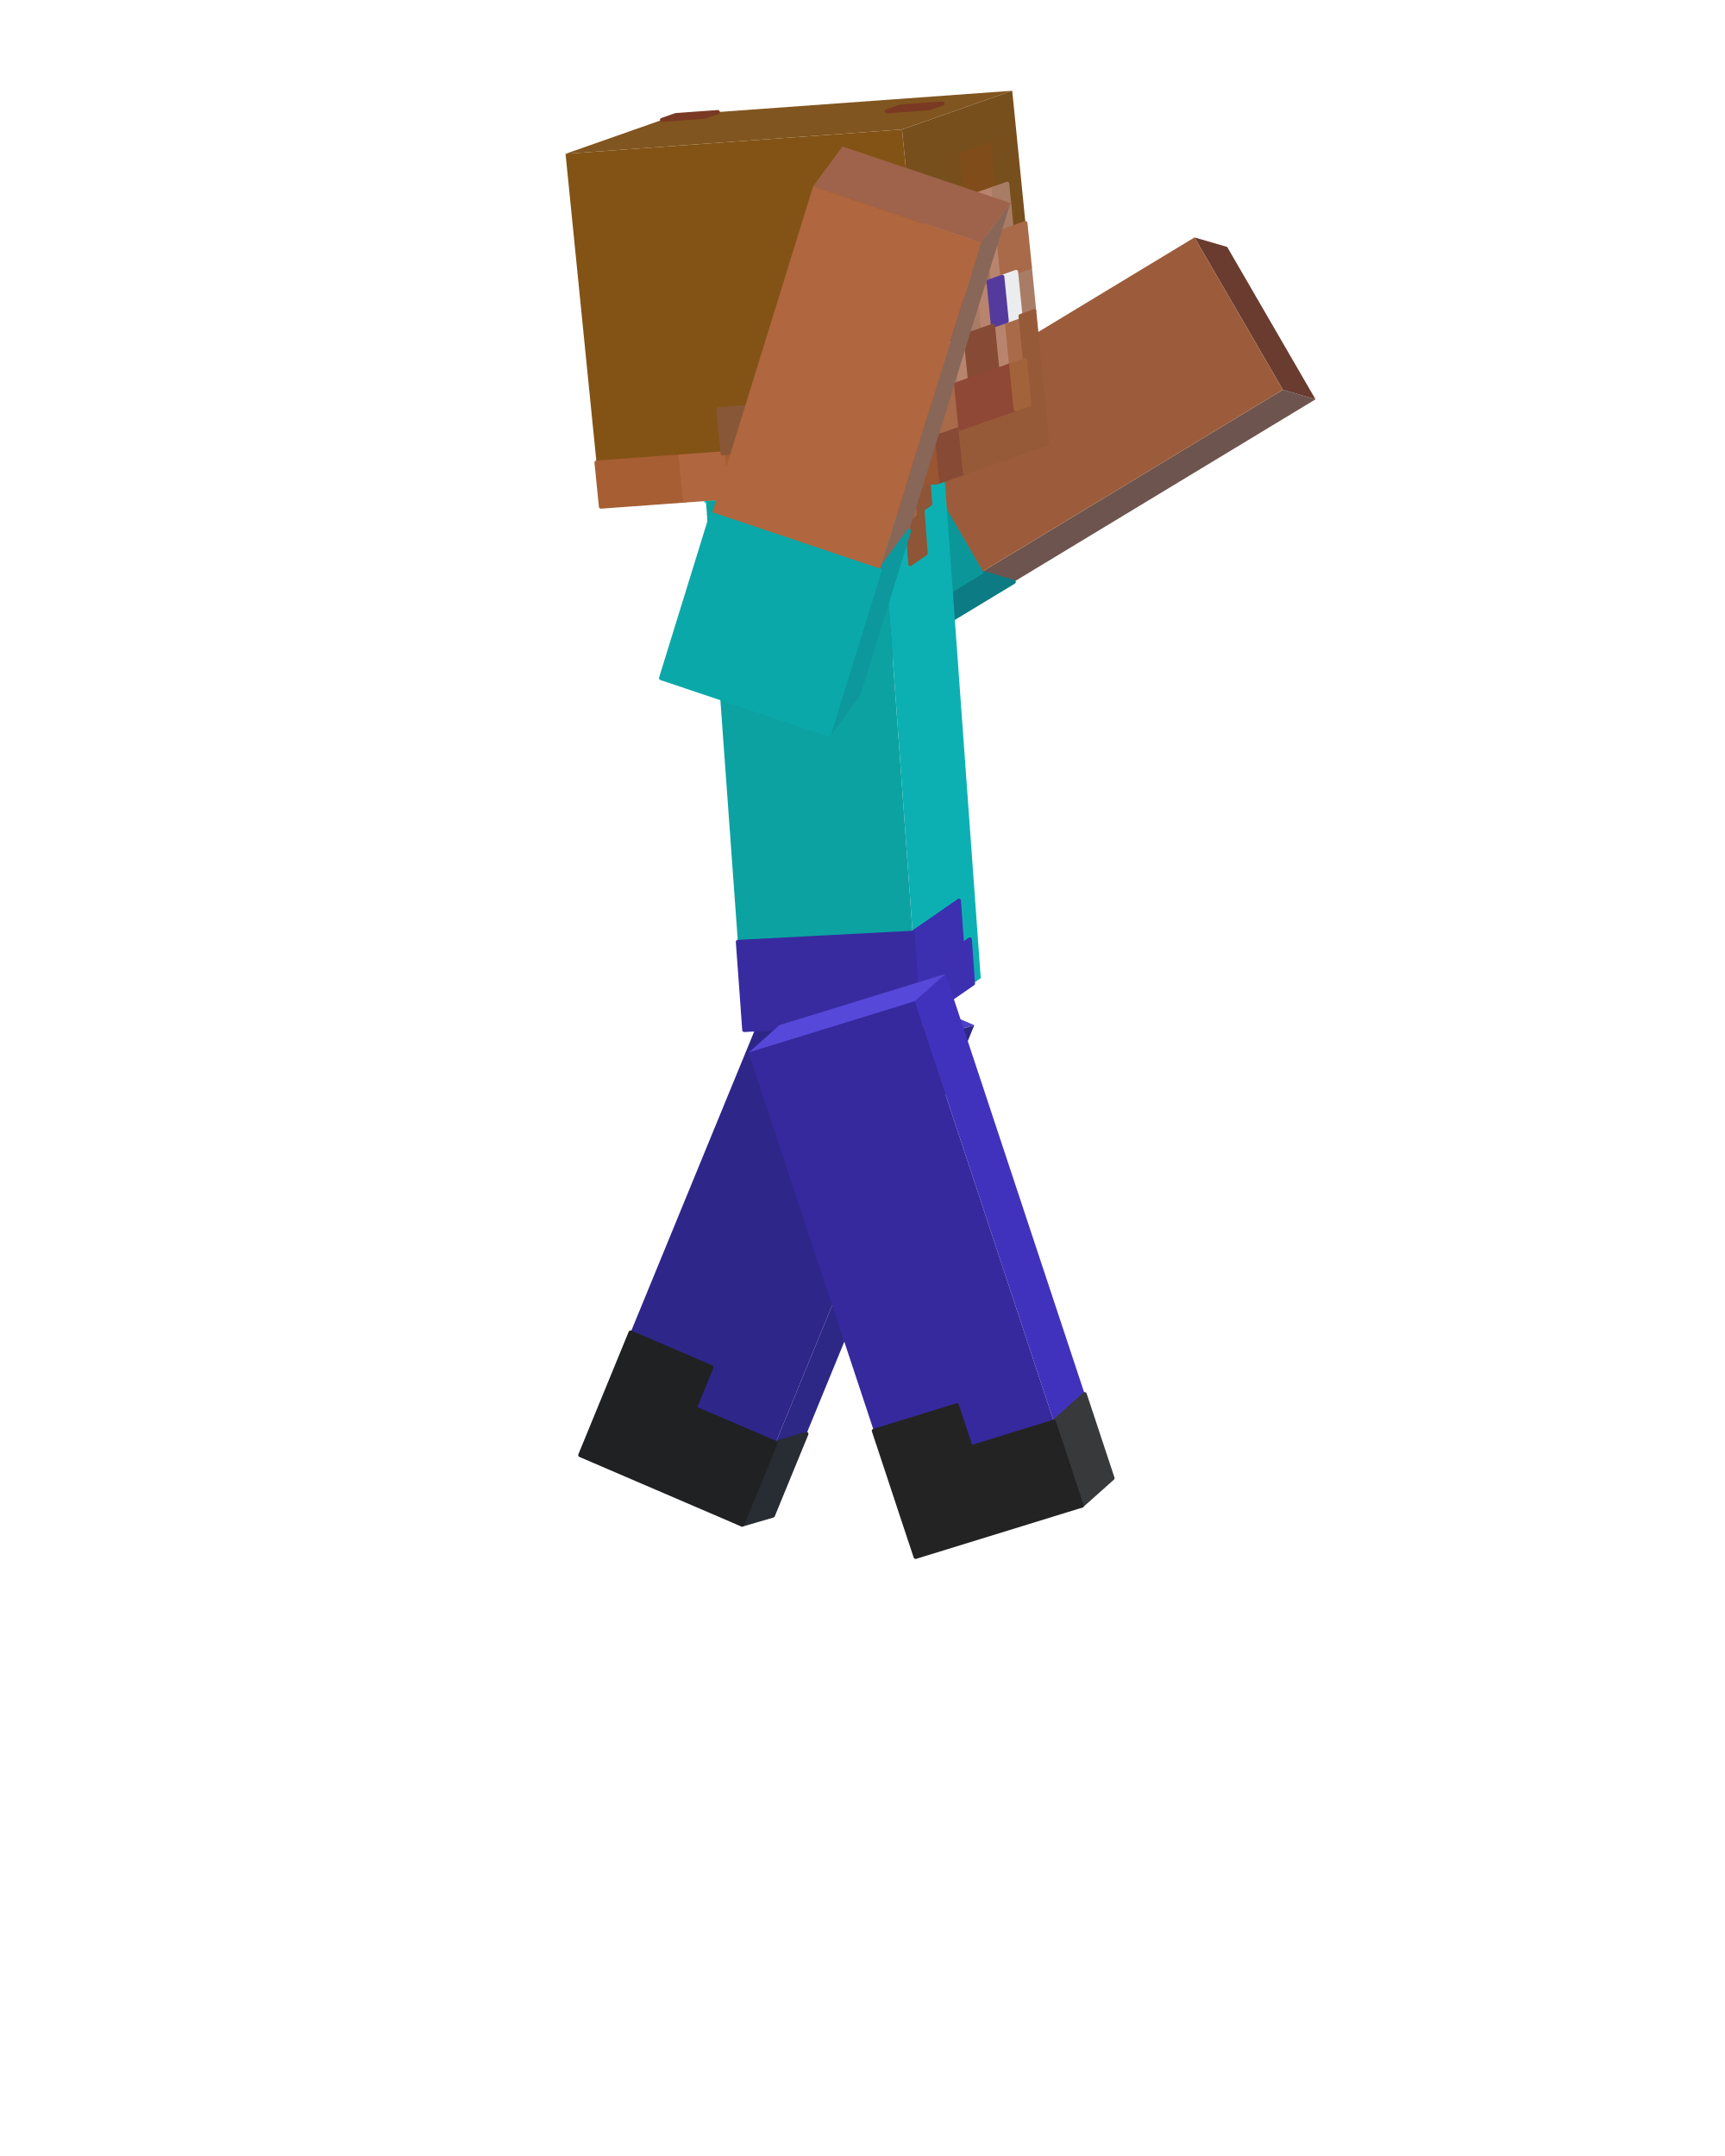
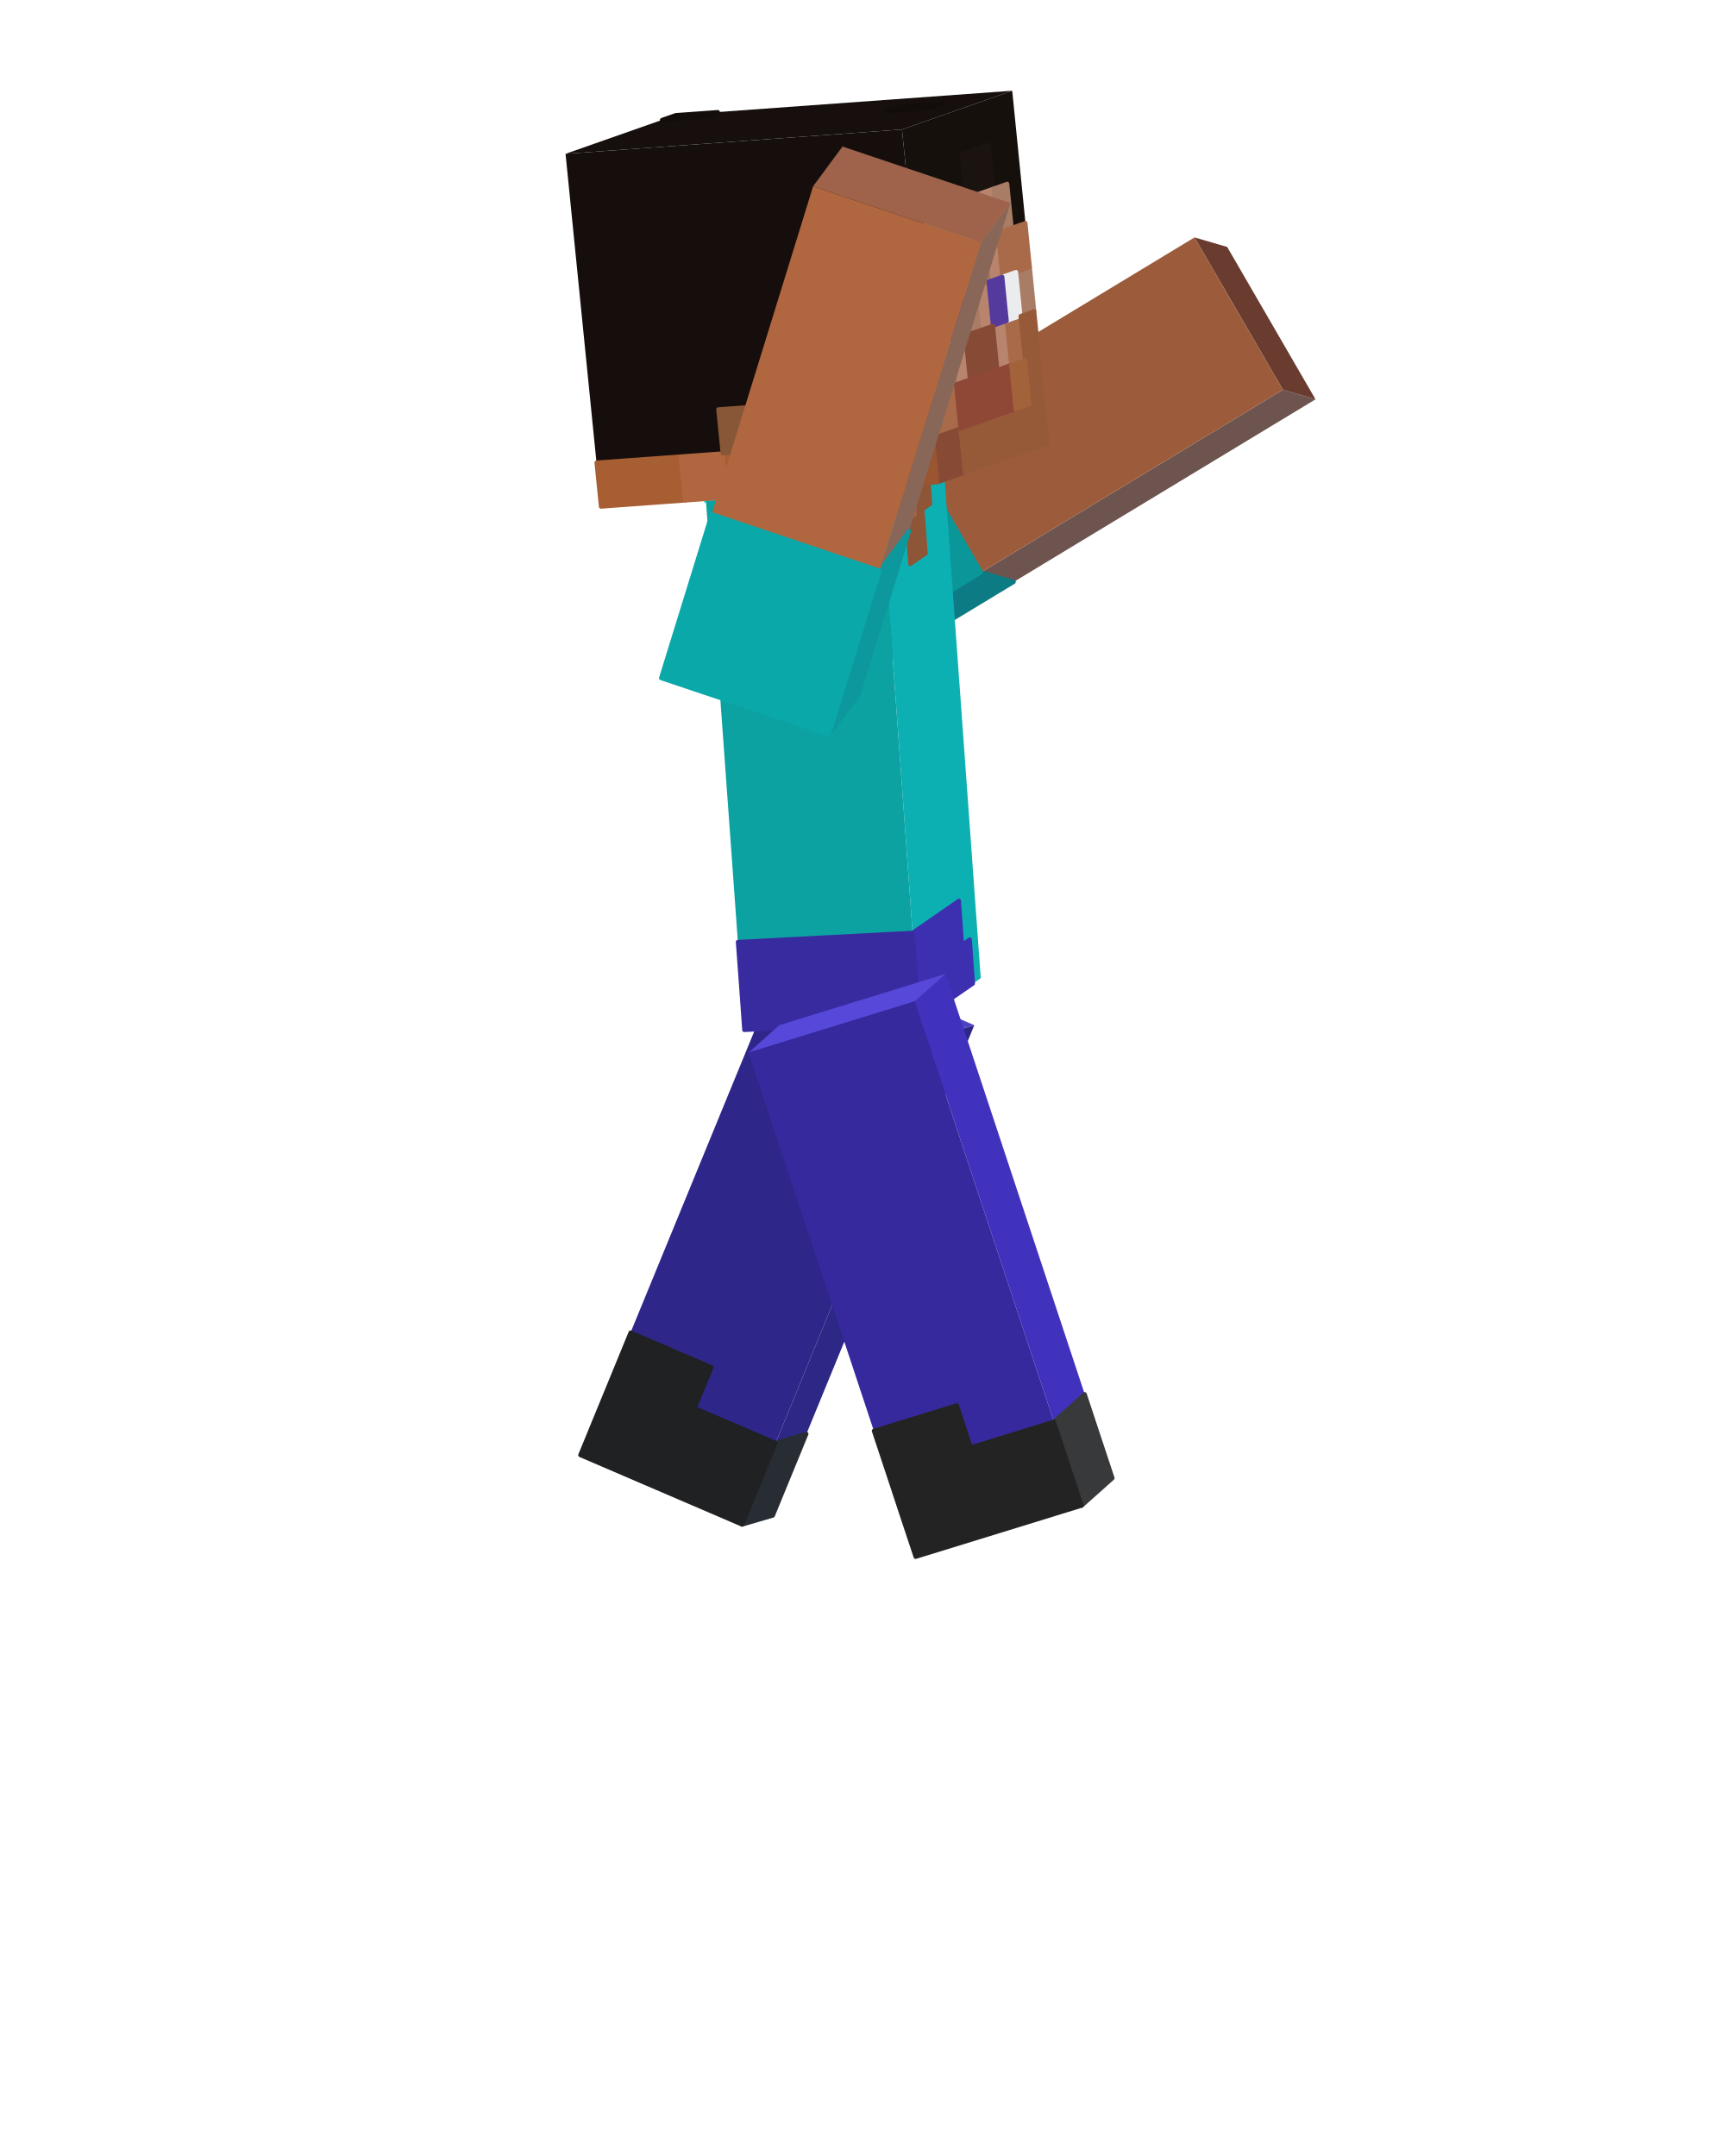
<svg xmlns="http://www.w3.org/2000/svg" viewBox="0 0 256 320" width="256" height="320" role="img" aria-labelledby="jump-apex-title">
  <g id="steve">
    <g id="arm-left" aria-label="Left arm">
      <g class="face" data-face="back">
        <path fill="#6d544e" d="M128.05 99.92L123.21 98.5L190.39 57.85L195.23 59.27Z" />
        <path fill="#0c7b83" stroke="#0c7b83" stroke-width=".6" stroke-linejoin="round" d="M128.05 99.92L123.21 98.5L128.81 95.12L133.65 96.53ZM133.65 96.53L128.81 95.12L134.41 91.73L139.25 93.15ZM139.25 93.15L134.41 91.73L140.01 88.34L144.85 89.76ZM144.85 89.76L140.01 88.34L145.61 84.95L150.45 86.37Z" />
      </g>
      <g class="face" data-face="bottom">
        <path fill="#693c2f" d="M177.27 35.24L182.12 36.65L195.23 59.27L190.39 57.85Z" />
      </g>
      <g class="face" data-face="nx">
        <path fill="#9c5c3b" d="M123.21 98.5L110.1 75.89L177.27 35.24L190.39 57.85Z" />
        <path fill="#0b9799" stroke="#0b9799" stroke-width=".6" stroke-linejoin="round" d="M123.21 98.5L110.1 75.89L115.69 72.5L128.81 95.12ZM128.81 95.12L115.69 72.5L121.29 69.12L134.41 91.73ZM134.41 91.73L121.29 69.12L126.89 65.73L140.01 88.34ZM140.01 88.34L126.89 65.73L132.49 62.34L145.61 84.95Z" />
      </g>
    </g>
    <g id="leg-left" aria-label="Left leg">
      <g class="face" data-face="front">
        <path fill="#2d2786" d="M140.01 153.5L144.59 152.16L114.7 224.95L110.13 226.29Z" />
        <path fill="#282c33" stroke="#282c33" stroke-width=".6" stroke-linejoin="round" d="M115.11 214.16L119.68 212.82L117.19 218.88L112.62 220.22ZM112.62 220.22L117.19 218.88L114.7 224.95L110.13 226.29Z" />
      </g>
      <g class="face" data-face="top">
        <path fill="#4d42c4" d="M116 143.18L120.57 141.84L144.59 152.16L140.01 153.5Z" />
      </g>
      <g class="face" data-face="nx">
        <path fill="#2f268a" d="M116 143.18L140.01 153.5L110.13 226.29L86.11 215.97Z" />
        <path fill="#1f2123" stroke="#1f2123" stroke-width=".6" stroke-linejoin="round" d="M93.58 197.77L105.59 202.93L103.1 209L91.09 203.84ZM91.09 203.84L115.11 214.16L112.62 220.22L88.6 209.9ZM88.6 209.9L112.62 220.22L110.13 226.29L86.11 215.97Z" />
      </g>
    </g>
    <g id="torso" aria-label="Torso">
      <g class="face" data-face="front">
        <path fill="#0db0b2" d="M130.7 73.01L139.87 66.66L145.55 145.18L136.38 151.53Z" />
        <path fill="#8e5537" stroke="#8e5537" stroke-width=".6" stroke-linejoin="round" d="M132.99 71.42L134.14 70.63L134.61 77.17L133.47 77.97ZM135.28 69.84L137.58 68.25L138.05 74.79L135.76 76.38ZM134.61 77.17L136.9 75.59L137.38 82.13L135.09 83.72Z" />
        <path fill="#a46641" stroke="#a46641" stroke-width=".6" stroke-linejoin="round" d="M134.14 70.63L135.28 69.84L135.76 76.38L134.61 77.17Z" />
        <path fill="#3c30b0" stroke="#3c30b0" stroke-width=".6" stroke-linejoin="round" d="M135.43 138.45L142.31 133.68L142.78 140.23L135.91 144.99ZM135.91 144.99L143.93 139.43L144.4 145.98L136.38 151.53Z" />
      </g>
      <g class="face" data-face="top">
        <path fill="#a05b37" d="M104.77 74.36L113.94 68.01L139.87 66.66L130.7 73.01Z" />
        <path fill="#16dedd" stroke="#16dedd" stroke-width=".6" stroke-linejoin="round" d="M104.77 74.36L105.92 73.57L112.4 73.23L111.25 74.02ZM112.79 68.8L113.94 68.01L120.42 67.67L119.27 68.47ZM111.25 74.02L112.4 73.23L118.88 72.89L117.74 73.69ZM119.27 68.47L120.42 67.67L126.9 67.34L125.76 68.13ZM117.74 73.69L118.88 72.89L125.36 72.56L124.22 73.35ZM125.76 68.13L126.9 67.34L133.39 67L132.24 67.79ZM124.22 73.35L125.36 72.56L131.85 72.22L130.7 73.01ZM132.24 67.79L133.39 67L139.87 66.66L138.72 67.45Z" />
      </g>
      <g class="face" data-face="nx">
        <path fill="#0ca2a2" d="M104.77 74.36L130.7 73.01L136.38 151.53L110.45 152.88Z" />
        <path fill="#382b9f" stroke="#382b9f" stroke-width=".6" stroke-linejoin="round" d="M109.5 139.8L135.43 138.45L135.91 144.99L109.98 146.34ZM109.98 146.34L135.91 144.99L136.38 151.53L110.45 152.88Z" />
      </g>
    </g>
    <g id="leg-right" aria-label="Right leg">
      <g class="face" data-face="front">
        <path fill="#4132bd" d="M135.74 148.63L140.32 144.55L165.11 219.39L160.53 223.48Z" />
        <path fill="#38393a" stroke="#38393a" stroke-width=".6" stroke-linejoin="round" d="M156.4 211.01L160.98 206.92L163.04 213.15L158.47 217.24ZM158.47 217.24L163.04 213.15L165.11 219.39L160.53 223.48Z" />
      </g>
      <g class="face" data-face="top">
        <path fill="#5648d8" d="M111.09 156.24L115.67 152.15L140.32 144.55L135.74 148.63Z" />
      </g>
      <g class="face" data-face="nx">
        <path fill="#36299e" d="M111.09 156.24L135.74 148.63L160.53 223.48L135.88 231.08Z" />
        <path fill="#232323" stroke="#232323" stroke-width=".6" stroke-linejoin="round" d="M129.68 212.37L142.01 208.57L144.07 214.81L131.75 218.61ZM131.75 218.61L156.4 211.01L158.47 217.24L133.81 224.85ZM133.81 224.85L158.47 217.24L160.53 223.48L135.88 231.08Z" />
      </g>
    </g>
    <g id="head" aria-label="Head">
      <g class="face" data-face="top">
-         <path fill="#81551f" d="M83.93 22.83L100.29 17.08L150.22 13.47L133.86 19.22Z" />
-         <path fill="#7a3923" stroke="#7a3923" stroke-width=".6" stroke-linejoin="round" d="M98.24 17.8L100.29 17.08L106.53 16.63L104.48 17.35ZM131.6 16.53L133.64 15.81L139.88 15.36L137.84 16.07Z" />
+         <path fill="#160f0d" d="M83.93 22.83L100.29 17.08L150.22 13.47L133.86 19.22Z" />
+         <path fill="#120d0a" stroke="#120d0a" stroke-width=".6" stroke-linejoin="round" d="M98.24 17.8L100.29 17.08L106.53 16.63L104.48 17.35ZM131.6 16.53L133.64 15.81L139.88 15.36L137.84 16.07Z" />
      </g>
      <g class="face" data-face="front">
-         <path fill="#774f1c" d="M133.86 19.22L150.22 13.47L155.46 65.83L139.1 71.58Z" />
-         <path fill="#804d1a" stroke="#804d1a" stroke-width=".6" stroke-linejoin="round" d="M142.69 22.89L146.78 21.45L147.44 27.99L143.35 29.43Z" />
+         <path fill="#15100c" d="M133.86 19.22L150.22 13.47L155.46 65.83L139.1 71.58Z" />
+         <path fill="#1a130f" stroke="#1a130f" stroke-width=".6" stroke-linejoin="round" d="M142.69 22.89L146.78 21.45L147.44 27.99L143.35 29.43Z" />
        <path fill="#b8846e" stroke="#b8846e" stroke-width=".6" stroke-linejoin="round" d="M137.21 31.59L141.3 30.15L141.96 36.69L137.87 38.13ZM143.35 29.43L147.44 27.99L148.09 34.54L144 35.98ZM146.05 35.26L148.09 34.54L148.75 41.08L146.7 41.8ZM144.66 42.52L146.7 41.8L147.36 48.35L145.32 49.07ZM141.23 50.5L143.27 49.78L143.93 56.33L141.88 57.05ZM147.36 48.35L149.41 47.63L150.06 54.17L148.02 54.89Z" />
        <path fill="#c18f7a" stroke="#c18f7a" stroke-width=".6" stroke-linejoin="round" d="M141.3 30.15L143.35 29.43L144 35.98L141.96 36.69Z" />
        <path fill="#a97c65" stroke="#a97c65" stroke-width=".6" stroke-linejoin="round" d="M147.44 27.99L149.48 27.27L150.14 33.82L148.09 34.54ZM135.82 38.85L144 35.98L144.66 42.52L136.48 45.4ZM136.48 45.4L138.52 44.68L139.18 51.22L137.14 51.94ZM142.61 43.24L144.66 42.52L145.32 49.07L143.27 49.78ZM150.79 40.36L152.84 39.65L153.49 46.19L151.45 46.91ZM139.18 51.22L141.23 50.5L141.88 57.05L139.84 57.77Z" />
        <path fill="#a0735c" stroke="#a0735c" stroke-width=".6" stroke-linejoin="round" d="M144 35.98L146.05 35.26L146.7 41.8L144.66 42.52Z" />
        <path fill="#a86a48" stroke="#a86a48" stroke-width=".6" stroke-linejoin="round" d="M148.09 34.54L152.18 33.1L152.84 39.65L148.75 41.08ZM137.14 51.94L139.18 51.22L139.84 57.77L137.79 58.49ZM149.41 47.63L151.45 46.91L152.11 53.45L150.06 54.17ZM137.79 58.49L141.88 57.05L142.54 63.59L138.45 65.03Z" />
        <path fill="#ebeced" stroke="#ebeced" stroke-width=".6" stroke-linejoin="round" d="M138.52 44.68L140.57 43.96L141.23 50.5L139.18 51.22ZM148.75 41.08L150.79 40.36L151.45 46.91L149.41 47.63Z" />
        <path fill="#553a9e" stroke="#553a9e" stroke-width=".6" stroke-linejoin="round" d="M140.57 43.96L142.61 43.24L143.27 49.78L141.23 50.5ZM146.7 41.8L148.75 41.08L149.41 47.63L147.36 48.35Z" />
        <path fill="#874a35" stroke="#874a35" stroke-width=".6" stroke-linejoin="round" d="M143.27 49.78L147.36 48.35L148.02 54.89L143.93 56.33ZM138.45 65.03L142.54 63.59L143.19 70.14L139.1 71.58Z" />
        <path fill="#975a38" stroke="#975a38" stroke-width=".6" stroke-linejoin="round" d="M151.45 46.91L153.49 46.19L154.15 52.74L152.11 53.45ZM152.11 53.45L154.15 52.74L154.81 59.28L152.76 60ZM142.54 63.59L154.81 59.28L155.46 65.83L143.19 70.14Z" />
        <path fill="#8f4736" stroke="#8f4736" stroke-width=".6" stroke-linejoin="round" d="M141.88 57.05L150.06 54.17L150.72 60.72L142.54 63.59Z" />
        <path fill="#a2633b" stroke="#a2633b" stroke-width=".6" stroke-linejoin="round" d="M150.06 54.17L152.11 53.45L152.76 60L150.72 60.72Z" />
      </g>
      <g class="face" data-face="nx">
-         <path fill="#825315" d="M83.93 22.83L133.86 19.22L139.1 71.58L89.18 75.2Z" />
+         <path fill="#150e0c" d="M83.93 22.83L133.86 19.22L139.1 71.58L89.18 75.2Z" />
        <path fill="#a75e33" stroke="#a75e33" stroke-width=".6" stroke-linejoin="round" d="M117.76 46.75L124 46.3L124.65 52.85L118.41 53.3ZM118.41 53.3L124.65 52.85L125.31 59.39L119.07 59.84ZM130.89 52.39L137.14 51.94L137.79 58.49L131.55 58.94ZM125.31 59.39L131.55 58.94L132.21 65.48L125.97 65.94ZM88.52 68.65L101 67.75L101.66 74.29L89.18 75.2ZM107.24 67.29L113.48 66.84L114.14 73.39L107.9 73.84ZM125.97 65.94L132.21 65.48L132.86 72.03L126.62 72.48Z" />
        <path fill="#b0663e" stroke="#b0663e" stroke-width=".6" stroke-linejoin="round" d="M124 46.3L130.24 45.85L130.89 52.39L124.65 52.85ZM124.65 52.85L130.89 52.39L131.55 58.94L125.31 59.39ZM119.07 59.84L125.31 59.39L125.97 65.94L119.73 66.39ZM101 67.75L107.24 67.29L107.9 73.84L101.66 74.29ZM119.73 66.39L125.97 65.94L126.62 72.48L120.38 72.93Z" />
-         <path fill="#7e5221" stroke="#7e5221" stroke-width=".6" stroke-linejoin="round" d="M130.24 45.85L136.48 45.4L137.14 51.94L130.89 52.39Z" />
+         <path fill="#1a130f" stroke="#1a130f" stroke-width=".6" stroke-linejoin="round" d="M130.24 45.85L136.48 45.4L137.14 51.94L130.89 52.39Z" />
        <path fill="#885737" stroke="#885737" stroke-width=".6" stroke-linejoin="round" d="M106.59 60.75L112.83 60.3L113.48 66.84L107.24 67.29Z" />
        <path fill="#b0714f" stroke="#b0714f" stroke-width=".6" stroke-linejoin="round" d="M112.83 60.3L119.07 59.84L119.73 66.39L113.48 66.84ZM113.48 66.84L119.73 66.39L120.38 72.93L114.14 73.39Z" />
        <path fill="#9a5531" stroke="#9a5531" stroke-width=".6" stroke-linejoin="round" d="M131.55 58.94L137.79 58.49L138.45 65.03L132.21 65.48ZM132.21 65.48L138.45 65.03L139.1 71.58L132.86 72.03Z" />
      </g>
    </g>
    <g id="arm-right" aria-label="Right arm">
      <g class="face" data-face="back">
        <path fill="#886658" d="M127.38 103.13L123.02 109.02L145.59 36.02L149.95 30.13Z" />
        <path fill="#0c989d" stroke="#0c989d" stroke-width=".6" stroke-linejoin="round" d="M127.38 103.13L123.02 109.02L124.9 102.94L129.27 97.04ZM129.27 97.04L124.9 102.94L126.79 96.85L131.15 90.96ZM131.15 90.96L126.79 96.85L128.67 90.77L133.03 84.88ZM133.03 84.88L128.67 90.77L130.55 84.69L134.91 78.79Z" />
      </g>
      <g class="face" data-face="bottom">
        <path fill="#9f634b" d="M120.67 27.65L125.03 21.75L149.95 30.13L145.59 36.02Z" />
      </g>
      <g class="face" data-face="nx">
        <path fill="#b0663e" d="M123.02 109.02L98.1 100.65L120.67 27.65L145.59 36.02Z" />
        <path fill="#0ba8a9" stroke="#0ba8a9" stroke-width=".6" stroke-linejoin="round" d="M123.02 109.02L98.1 100.65L99.98 94.56L124.9 102.94ZM124.9 102.94L99.98 94.56L101.86 88.48L126.79 96.85ZM126.79 96.85L101.86 88.48L103.74 82.4L128.67 90.77ZM128.67 90.77L103.74 82.4L105.62 76.31L130.55 84.69Z" />
      </g>
    </g>
  </g>
</svg>
